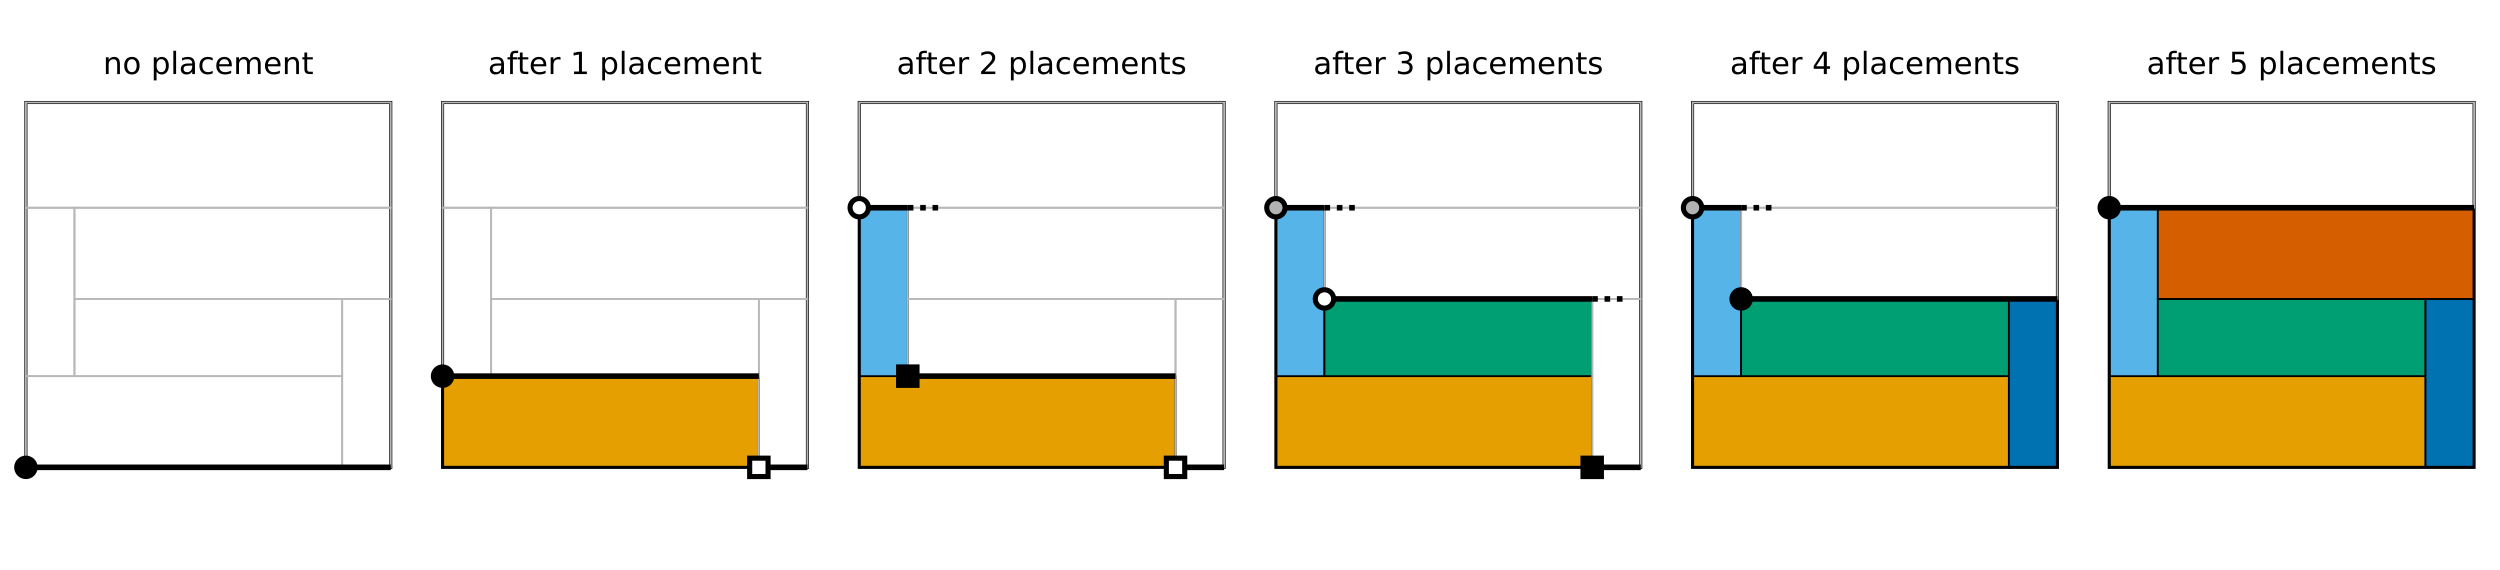
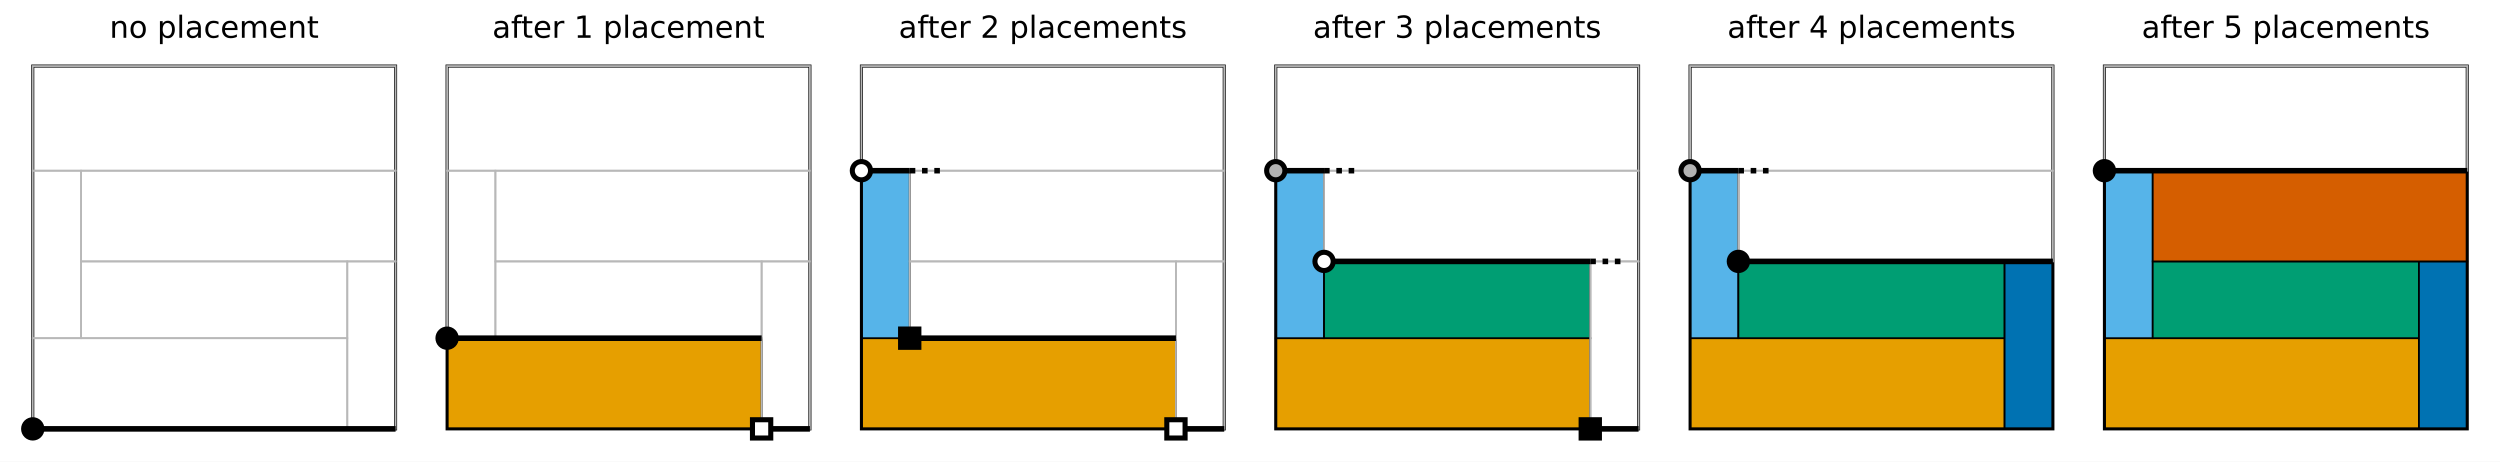
- <svg xmlns="http://www.w3.org/2000/svg" xmlns:xlink="http://www.w3.org/1999/xlink" width="489.6pt" height="111.6pt" viewBox="0 0 489.6 111.6" version="1.1">
+ <svg xmlns="http://www.w3.org/2000/svg" xmlns:xlink="http://www.w3.org/1999/xlink" width="492.36pt" height="90.919pt" viewBox="0 0 492.36 90.919" version="1.1">
  <defs>
    <style type="text/css">*{stroke-linejoin: round; stroke-linecap: butt}</style>
  </defs>
  <g id="figure_1">
    <g id="patch_1">
-       <path d="M 0 111.6  L 489.6 111.6  L 489.6 0  L 0 0  z " style="fill: #ffffff" />
+       <path d="M 0 90.919  L 492.36 90.919  L 492.36 0  L 0 0  z " style="fill: #ffffff" />
    </g>
    <g id="axes_1">
      <g id="patch_2">
-         <path d="M 5.073 91.527  L 76.527 91.527  L 76.527 20.073  L 5.073 20.073  L 5.073 91.527  z " clip-path="url(#p95a1ce82f6)" style="fill: none; stroke: #000000; stroke-width: 0.6; stroke-linejoin: miter" />
+         <path d="M 6.453 84.466  L 77.907 84.466  L 77.907 13.012  L 6.453 13.012  L 6.453 84.466  z " clip-path="url(#p94d19f0536)" style="fill: none; stroke: #000000; stroke-width: 0.6; stroke-linejoin: miter" />
      </g>
      <g id="patch_3">
-         <path d="M 5.073 91.527  L 67.015 91.527  L 67.015 73.664  L 5.073 73.664  L 5.073 91.527  z " clip-path="url(#p95a1ce82f6)" style="fill: none; stroke: #b8b8b8; stroke-width: 0.35; stroke-linejoin: miter" />
+         <path d="M 6.453 84.466  L 68.395 84.466  L 68.395 66.603  L 6.453 66.603  L 6.453 84.466  z " clip-path="url(#p94d19f0536)" style="fill: none; stroke: #b8b8b8; stroke-width: 0.35; stroke-linejoin: miter" />
      </g>
      <g id="patch_4">
-         <path d="M 5.073 73.664  L 14.585 73.664  L 14.585 40.68  L 5.073 40.68  L 5.073 73.664  z " clip-path="url(#p95a1ce82f6)" style="fill: none; stroke: #b8b8b8; stroke-width: 0.35; stroke-linejoin: miter" />
+         <path d="M 6.453 66.603  L 15.965 66.603  L 15.965 33.619  L 6.453 33.619  L 6.453 66.603  z " clip-path="url(#p94d19f0536)" style="fill: none; stroke: #b8b8b8; stroke-width: 0.35; stroke-linejoin: miter" />
      </g>
      <g id="patch_5">
-         <path d="M 14.585 73.664  L 67.015 73.664  L 67.015 58.543  L 14.585 58.543  L 14.585 73.664  z " clip-path="url(#p95a1ce82f6)" style="fill: none; stroke: #b8b8b8; stroke-width: 0.35; stroke-linejoin: miter" />
+         <path d="M 15.965 66.603  L 68.395 66.603  L 68.395 51.482  L 15.965 51.482  L 15.965 66.603  z " clip-path="url(#p94d19f0536)" style="fill: none; stroke: #b8b8b8; stroke-width: 0.35; stroke-linejoin: miter" />
      </g>
      <g id="patch_6">
-         <path d="M 67.015 91.527  L 76.527 91.527  L 76.527 58.543  L 67.015 58.543  L 67.015 91.527  z " clip-path="url(#p95a1ce82f6)" style="fill: none; stroke: #b8b8b8; stroke-width: 0.35; stroke-linejoin: miter" />
+         <path d="M 68.395 84.466  L 77.907 84.466  L 77.907 51.482  L 68.395 51.482  L 68.395 84.466  z " clip-path="url(#p94d19f0536)" style="fill: none; stroke: #b8b8b8; stroke-width: 0.35; stroke-linejoin: miter" />
      </g>
      <g id="patch_7">
-         <path d="M 14.585 58.543  L 76.527 58.543  L 76.527 40.68  L 14.585 40.68  L 14.585 58.543  z " clip-path="url(#p95a1ce82f6)" style="fill: none; stroke: #b8b8b8; stroke-width: 0.35; stroke-linejoin: miter" />
+         <path d="M 15.965 51.482  L 77.907 51.482  L 77.907 33.619  L 15.965 33.619  L 15.965 51.482  z " clip-path="url(#p94d19f0536)" style="fill: none; stroke: #b8b8b8; stroke-width: 0.35; stroke-linejoin: miter" />
      </g>
      <g id="patch_8">
-         <path d="M 5.073 40.68  L 76.527 40.68  L 76.527 20.073  L 5.073 20.073  L 5.073 40.68  z " clip-path="url(#p95a1ce82f6)" style="fill: none; stroke: #b8b8b8; stroke-width: 0.35; stroke-linejoin: miter" />
+         <path d="M 6.453 33.619  L 77.907 33.619  L 77.907 13.012  L 6.453 13.012  L 6.453 33.619  z " clip-path="url(#p94d19f0536)" style="fill: none; stroke: #b8b8b8; stroke-width: 0.35; stroke-linejoin: miter" />
      </g>
      <g id="text_1">
-         <g transform="translate(20.19234 14.5) scale(0.06 -0.06)">
+         <g transform="translate(21.57234 7.439063) scale(0.06 -0.06)">
          <defs>
            <path id="DejaVuSans-6e" d="M 3513 2113  L 3513 0  L 2938 0  L 2938 2094  Q 2938 2591 2744 2837  Q 2550 3084 2163 3084  Q 1697 3084 1428 2787  Q 1159 2491 1159 1978  L 1159 0  L 581 0  L 581 3500  L 1159 3500  L 1159 2956  Q 1366 3272 1645 3428  Q 1925 3584 2291 3584  Q 2894 3584 3203 3211  Q 3513 2838 3513 2113  z " transform="scale(0.015625)" />
            <path id="DejaVuSans-6f" d="M 1959 3097  Q 1497 3097 1228 2736  Q 959 2375 959 1747  Q 959 1119 1226 758  Q 1494 397 1959 397  Q 2419 397 2687 759  Q 2956 1122 2956 1747  Q 2956 2369 2687 2733  Q 2419 3097 1959 3097  z M 1959 3584  Q 2709 3584 3137 3096  Q 3566 2609 3566 1747  Q 3566 888 3137 398  Q 2709 -91 1959 -91  Q 1206 -91 779 398  Q 353 888 353 1747  Q 353 2609 779 3096  Q 1206 3584 1959 3584  z " transform="scale(0.015625)" />
            <path id="DejaVuSans-20" transform="scale(0.015625)" />
            <path id="DejaVuSans-70" d="M 1159 525  L 1159 -1331  L 581 -1331  L 581 3500  L 1159 3500  L 1159 2969  Q 1341 3281 1617 3432  Q 1894 3584 2278 3584  Q 2916 3584 3314 3078  Q 3713 2572 3713 1747  Q 3713 922 3314 415  Q 2916 -91 2278 -91  Q 1894 -91 1617 61  Q 1341 213 1159 525  z M 3116 1747  Q 3116 2381 2855 2742  Q 2594 3103 2138 3103  Q 1681 3103 1420 2742  Q 1159 2381 1159 1747  Q 1159 1113 1420 752  Q 1681 391 2138 391  Q 2594 391 2855 752  Q 3116 1113 3116 1747  z " transform="scale(0.015625)" />
            <path id="DejaVuSans-6c" d="M 603 4863  L 1178 4863  L 1178 0  L 603 0  L 603 4863  z " transform="scale(0.015625)" />
            <path id="DejaVuSans-61" d="M 2194 1759  Q 1497 1759 1228 1600  Q 959 1441 959 1056  Q 959 750 1161 570  Q 1363 391 1709 391  Q 2188 391 2477 730  Q 2766 1069 2766 1631  L 2766 1759  L 2194 1759  z M 3341 1997  L 3341 0  L 2766 0  L 2766 531  Q 2569 213 2275 61  Q 1981 -91 1556 -91  Q 1019 -91 701 211  Q 384 513 384 1019  Q 384 1609 779 1909  Q 1175 2209 1959 2209  L 2766 2209  L 2766 2266  Q 2766 2663 2505 2880  Q 2244 3097 1772 3097  Q 1472 3097 1187 3025  Q 903 2953 641 2809  L 641 3341  Q 956 3463 1253 3523  Q 1550 3584 1831 3584  Q 2591 3584 2966 3190  Q 3341 2797 3341 1997  z " transform="scale(0.015625)" />
            <path id="DejaVuSans-63" d="M 3122 3366  L 3122 2828  Q 2878 2963 2633 3030  Q 2388 3097 2138 3097  Q 1578 3097 1268 2742  Q 959 2388 959 1747  Q 959 1106 1268 751  Q 1578 397 2138 397  Q 2388 397 2633 464  Q 2878 531 3122 666  L 3122 134  Q 2881 22 2623 -34  Q 2366 -91 2075 -91  Q 1284 -91 818 406  Q 353 903 353 1747  Q 353 2603 823 3093  Q 1294 3584 2113 3584  Q 2378 3584 2631 3529  Q 2884 3475 3122 3366  z " transform="scale(0.015625)" />
            <path id="DejaVuSans-65" d="M 3597 1894  L 3597 1613  L 953 1613  Q 991 1019 1311 708  Q 1631 397 2203 397  Q 2534 397 2845 478  Q 3156 559 3463 722  L 3463 178  Q 3153 47 2828 -22  Q 2503 -91 2169 -91  Q 1331 -91 842 396  Q 353 884 353 1716  Q 353 2575 817 3079  Q 1281 3584 2069 3584  Q 2775 3584 3186 3129  Q 3597 2675 3597 1894  z M 3022 2063  Q 3016 2534 2758 2815  Q 2500 3097 2075 3097  Q 1594 3097 1305 2825  Q 1016 2553 972 2059  L 3022 2063  z " transform="scale(0.015625)" />
            <path id="DejaVuSans-6d" d="M 3328 2828  Q 3544 3216 3844 3400  Q 4144 3584 4550 3584  Q 5097 3584 5394 3201  Q 5691 2819 5691 2113  L 5691 0  L 5113 0  L 5113 2094  Q 5113 2597 4934 2840  Q 4756 3084 4391 3084  Q 3944 3084 3684 2787  Q 3425 2491 3425 1978  L 3425 0  L 2847 0  L 2847 2094  Q 2847 2600 2669 2842  Q 2491 3084 2119 3084  Q 1678 3084 1418 2786  Q 1159 2488 1159 1978  L 1159 0  L 581 0  L 581 3500  L 1159 3500  L 1159 2956  Q 1356 3278 1631 3431  Q 1906 3584 2284 3584  Q 2666 3584 2933 3390  Q 3200 3197 3328 2828  z " transform="scale(0.015625)" />
            <path id="DejaVuSans-74" d="M 1172 4494  L 1172 3500  L 2356 3500  L 2356 3053  L 1172 3053  L 1172 1153  Q 1172 725 1289 603  Q 1406 481 1766 481  L 2356 481  L 2356 0  L 1766 0  Q 1100 0 847 248  Q 594 497 594 1153  L 594 3053  L 172 3053  L 172 3500  L 594 3500  L 594 4494  L 1172 4494  z " transform="scale(0.015625)" />
          </defs>
          <use xlink:href="#DejaVuSans-6e" />
          <use xlink:href="#DejaVuSans-6f" transform="translate(63.37891 0)" />
          <use xlink:href="#DejaVuSans-20" transform="translate(124.5605 0)" />
          <use xlink:href="#DejaVuSans-70" transform="translate(156.3477 0)" />
          <use xlink:href="#DejaVuSans-6c" transform="translate(219.8242 0)" />
          <use xlink:href="#DejaVuSans-61" transform="translate(247.6074 0)" />
          <use xlink:href="#DejaVuSans-63" transform="translate(308.8867 0)" />
          <use xlink:href="#DejaVuSans-65" transform="translate(363.8672 0)" />
          <use xlink:href="#DejaVuSans-6d" transform="translate(425.3906 0)" />
          <use xlink:href="#DejaVuSans-65" transform="translate(522.8027 0)" />
          <use xlink:href="#DejaVuSans-6e" transform="translate(584.3262 0)" />
          <use xlink:href="#DejaVuSans-74" transform="translate(647.7051 0)" />
        </g>
      </g>
      <g id="line2d_1">
-         <path d="M 5.073 91.527  L 76.527 91.527  " clip-path="url(#p95a1ce82f6)" style="fill: none; stroke: #000000; stroke-width: 1.1" />
+         <path d="M 6.453 84.466  L 77.907 84.466  " clip-path="url(#p94d19f0536)" style="fill: none; stroke: #000000; stroke-width: 1.1" />
      </g>
      <g id="line2d_2">
-         <path d="M 5.073 91.527  " clip-path="url(#p95a1ce82f6)" style="fill: none; stroke: #1f77b4; stroke-width: 1.5; stroke-linecap: square" />
+         <path d="M 6.453 84.466  " clip-path="url(#p94d19f0536)" style="fill: none; stroke: #1f77b4; stroke-width: 1.5; stroke-linecap: square" />
        <defs>
-           <path id="ma59d8d4b45" d="M 0 1.8  C 0.477 1.8 0.935 1.61 1.273 1.273  C 1.61 0.935 1.8 0.477 1.8 0  C 1.8 -0.477 1.61 -0.935 1.273 -1.273  C 0.935 -1.61 0.477 -1.8 0 -1.8  C -0.477 -1.8 -0.935 -1.61 -1.273 -1.273  C -1.61 -0.935 -1.8 -0.477 -1.8 0  C -1.8 0.477 -1.61 0.935 -1.273 1.273  C -0.935 1.61 -0.477 1.8 0 1.8  z " style="stroke: #000000" />
+           <path id="m371578df57" d="M 0 1.8  C 0.477 1.8 0.935 1.61 1.273 1.273  C 1.61 0.935 1.8 0.477 1.8 0  C 1.8 -0.477 1.61 -0.935 1.273 -1.273  C 0.935 -1.61 0.477 -1.8 0 -1.8  C -0.477 -1.8 -0.935 -1.61 -1.273 -1.273  C -1.61 -0.935 -1.8 -0.477 -1.8 0  C -1.8 0.477 -1.61 0.935 -1.273 1.273  C -0.935 1.61 -0.477 1.8 0 1.8  z " style="stroke: #000000" />
        </defs>
-         <g clip-path="url(#p95a1ce82f6)">
-           <use xlink:href="#ma59d8d4b45" x="5.073" y="91.527" style="stroke: #000000" />
+         <g clip-path="url(#p94d19f0536)">
+           <use xlink:href="#m371578df57" x="6.453" y="84.466" style="stroke: #000000" />
        </g>
      </g>
    </g>
    <g id="axes_2">
      <g id="patch_9">
-         <path d="M 86.673 91.527  L 148.615 91.527  L 148.615 73.664  L 86.673 73.664  z " clip-path="url(#p736be56944)" style="fill: #e69f00; stroke: #000000; stroke-width: 0.35; stroke-linejoin: miter" />
+         <path d="M 88.053 84.466  L 149.995 84.466  L 149.995 66.603  L 88.053 66.603  z " clip-path="url(#pd12618dabe)" style="fill: #e69f00; stroke: #000000; stroke-width: 0.35; stroke-linejoin: miter" />
      </g>
      <g id="patch_10">
-         <path d="M 86.673 91.527  L 158.127 91.527  L 158.127 20.073  L 86.673 20.073  L 86.673 91.527  z " clip-path="url(#p736be56944)" style="fill: none; stroke: #000000; stroke-width: 0.6; stroke-linejoin: miter" />
+         <path d="M 88.053 84.466  L 159.507 84.466  L 159.507 13.012  L 88.053 13.012  L 88.053 84.466  z " clip-path="url(#pd12618dabe)" style="fill: none; stroke: #000000; stroke-width: 0.6; stroke-linejoin: miter" />
      </g>
      <g id="patch_11">
-         <path d="M 86.673 73.664  L 96.185 73.664  L 96.185 40.68  L 86.673 40.68  L 86.673 73.664  z " clip-path="url(#p736be56944)" style="fill: none; stroke: #b8b8b8; stroke-width: 0.35; stroke-linejoin: miter" />
+         <path d="M 88.053 66.603  L 97.565 66.603  L 97.565 33.619  L 88.053 33.619  L 88.053 66.603  z " clip-path="url(#pd12618dabe)" style="fill: none; stroke: #b8b8b8; stroke-width: 0.35; stroke-linejoin: miter" />
      </g>
      <g id="patch_12">
-         <path d="M 96.185 73.664  L 148.615 73.664  L 148.615 58.543  L 96.185 58.543  L 96.185 73.664  z " clip-path="url(#p736be56944)" style="fill: none; stroke: #b8b8b8; stroke-width: 0.35; stroke-linejoin: miter" />
+         <path d="M 97.565 66.603  L 149.995 66.603  L 149.995 51.482  L 97.565 51.482  L 97.565 66.603  z " clip-path="url(#pd12618dabe)" style="fill: none; stroke: #b8b8b8; stroke-width: 0.35; stroke-linejoin: miter" />
      </g>
      <g id="patch_13">
-         <path d="M 148.615 91.527  L 158.127 91.527  L 158.127 58.543  L 148.615 58.543  L 148.615 91.527  z " clip-path="url(#p736be56944)" style="fill: none; stroke: #b8b8b8; stroke-width: 0.35; stroke-linejoin: miter" />
+         <path d="M 149.995 84.466  L 159.507 84.466  L 159.507 51.482  L 149.995 51.482  L 149.995 84.466  z " clip-path="url(#pd12618dabe)" style="fill: none; stroke: #b8b8b8; stroke-width: 0.35; stroke-linejoin: miter" />
      </g>
      <g id="patch_14">
-         <path d="M 96.185 58.543  L 158.127 58.543  L 158.127 40.68  L 96.185 40.68  L 96.185 58.543  z " clip-path="url(#p736be56944)" style="fill: none; stroke: #b8b8b8; stroke-width: 0.35; stroke-linejoin: miter" />
+         <path d="M 97.565 51.482  L 159.507 51.482  L 159.507 33.619  L 97.565 33.619  L 97.565 51.482  z " clip-path="url(#pd12618dabe)" style="fill: none; stroke: #b8b8b8; stroke-width: 0.35; stroke-linejoin: miter" />
      </g>
      <g id="patch_15">
-         <path d="M 86.673 40.68  L 158.127 40.68  L 158.127 20.073  L 86.673 20.073  L 86.673 40.68  z " clip-path="url(#p736be56944)" style="fill: none; stroke: #b8b8b8; stroke-width: 0.35; stroke-linejoin: miter" />
+         <path d="M 88.053 33.619  L 159.507 33.619  L 159.507 13.012  L 88.053 13.012  L 88.053 33.619  z " clip-path="url(#pd12618dabe)" style="fill: none; stroke: #b8b8b8; stroke-width: 0.35; stroke-linejoin: miter" />
      </g>
      <g id="text_2">
-         <g transform="translate(95.56969 14.5) scale(0.06 -0.06)">
+         <g transform="translate(96.94969 7.439063) scale(0.06 -0.06)">
          <defs>
            <path id="DejaVuSans-66" d="M 2375 4863  L 2375 4384  L 1825 4384  Q 1516 4384 1395 4259  Q 1275 4134 1275 3809  L 1275 3500  L 2222 3500  L 2222 3053  L 1275 3053  L 1275 0  L 697 0  L 697 3053  L 147 3053  L 147 3500  L 697 3500  L 697 3744  Q 697 4328 969 4595  Q 1241 4863 1831 4863  L 2375 4863  z " transform="scale(0.015625)" />
            <path id="DejaVuSans-72" d="M 2631 2963  Q 2534 3019 2420 3045  Q 2306 3072 2169 3072  Q 1681 3072 1420 2755  Q 1159 2438 1159 1844  L 1159 0  L 581 0  L 581 3500  L 1159 3500  L 1159 2956  Q 1341 3275 1631 3429  Q 1922 3584 2338 3584  Q 2397 3584 2469 3576  Q 2541 3569 2628 3553  L 2631 2963  z " transform="scale(0.015625)" />
            <path id="DejaVuSans-31" d="M 794 531  L 1825 531  L 1825 4091  L 703 3866  L 703 4441  L 1819 4666  L 2450 4666  L 2450 531  L 3481 531  L 3481 0  L 794 0  L 794 531  z " transform="scale(0.015625)" />
          </defs>
          <use xlink:href="#DejaVuSans-61" />
          <use xlink:href="#DejaVuSans-66" transform="translate(61.2793 0)" />
          <use xlink:href="#DejaVuSans-74" transform="translate(94.73438 0)" />
          <use xlink:href="#DejaVuSans-65" transform="translate(133.9434 0)" />
          <use xlink:href="#DejaVuSans-72" transform="translate(195.4668 0)" />
          <use xlink:href="#DejaVuSans-20" transform="translate(236.5801 0)" />
          <use xlink:href="#DejaVuSans-31" transform="translate(268.3672 0)" />
          <use xlink:href="#DejaVuSans-20" transform="translate(331.9902 0)" />
          <use xlink:href="#DejaVuSans-70" transform="translate(363.7773 0)" />
          <use xlink:href="#DejaVuSans-6c" transform="translate(427.2539 0)" />
          <use xlink:href="#DejaVuSans-61" transform="translate(455.0371 0)" />
          <use xlink:href="#DejaVuSans-63" transform="translate(516.3164 0)" />
          <use xlink:href="#DejaVuSans-65" transform="translate(571.2969 0)" />
          <use xlink:href="#DejaVuSans-6d" transform="translate(632.8203 0)" />
          <use xlink:href="#DejaVuSans-65" transform="translate(730.2324 0)" />
          <use xlink:href="#DejaVuSans-6e" transform="translate(791.7559 0)" />
          <use xlink:href="#DejaVuSans-74" transform="translate(855.1348 0)" />
        </g>
      </g>
      <g id="line2d_3">
-         <path d="M 86.673 73.664  L 148.615 73.664  " clip-path="url(#p736be56944)" style="fill: none; stroke: #000000; stroke-width: 1.1" />
+         <path d="M 88.053 66.603  L 149.995 66.603  " clip-path="url(#pd12618dabe)" style="fill: none; stroke: #000000; stroke-width: 1.1" />
      </g>
      <g id="line2d_4">
-         <path d="M 148.615 91.527  L 158.127 91.527  " clip-path="url(#p736be56944)" style="fill: none; stroke: #000000; stroke-width: 1.1" />
+         <path d="M 149.995 84.466  L 159.507 84.466  " clip-path="url(#pd12618dabe)" style="fill: none; stroke: #000000; stroke-width: 1.1" />
      </g>
      <g id="line2d_5">
-         <path d="M 86.673 73.664  " clip-path="url(#p736be56944)" style="fill: none; stroke: #1f77b4; stroke-width: 1.5; stroke-linecap: square" />
-         <g clip-path="url(#p736be56944)">
-           <use xlink:href="#ma59d8d4b45" x="86.673" y="73.664" style="stroke: #000000" />
+         <path d="M 88.053 66.603  " clip-path="url(#pd12618dabe)" style="fill: none; stroke: #1f77b4; stroke-width: 1.5; stroke-linecap: square" />
+         <g clip-path="url(#pd12618dabe)">
+           <use xlink:href="#m371578df57" x="88.053" y="66.603" style="stroke: #000000" />
        </g>
      </g>
      <g id="line2d_6">
-         <path d="M 148.615 91.527  " clip-path="url(#p736be56944)" style="fill: none; stroke: #ff7f0e; stroke-width: 1.5; stroke-linecap: square" />
+         <path d="M 149.995 84.466  " clip-path="url(#pd12618dabe)" style="fill: none; stroke: #ff7f0e; stroke-width: 1.5; stroke-linecap: square" />
        <defs>
-           <path id="m73f2fb57d9" d="M -1.8 1.8  L 1.8 1.8  L 1.8 -1.8  L -1.8 -1.8  z " style="stroke: #000000; stroke-linejoin: miter" />
+           <path id="m327a4cf277" d="M -1.8 1.8  L 1.8 1.8  L 1.8 -1.8  L -1.8 -1.8  z " style="stroke: #000000; stroke-linejoin: miter" />
        </defs>
-         <g clip-path="url(#p736be56944)">
-           <use xlink:href="#m73f2fb57d9" x="148.615" y="91.527" style="fill: #ffffff; stroke: #000000; stroke-linejoin: miter" />
+         <g clip-path="url(#pd12618dabe)">
+           <use xlink:href="#m327a4cf277" x="149.995" y="84.466" style="fill: #ffffff; stroke: #000000; stroke-linejoin: miter" />
        </g>
      </g>
    </g>
    <g id="axes_3">
      <g id="patch_16">
-         <path d="M 168.273 91.527  L 230.215 91.527  L 230.215 73.664  L 168.273 73.664  z " clip-path="url(#p2ec614c1d5)" style="fill: #e69f00; stroke: #000000; stroke-width: 0.35; stroke-linejoin: miter" />
+         <path d="M 169.653 84.466  L 231.595 84.466  L 231.595 66.603  L 169.653 66.603  z " clip-path="url(#paa8e748aee)" style="fill: #e69f00; stroke: #000000; stroke-width: 0.35; stroke-linejoin: miter" />
      </g>
      <g id="patch_17">
-         <path d="M 168.273 73.664  L 177.785 73.664  L 177.785 40.68  L 168.273 40.68  z " clip-path="url(#p2ec614c1d5)" style="fill: #56b4e9; stroke: #000000; stroke-width: 0.35; stroke-linejoin: miter" />
+         <path d="M 169.653 66.603  L 179.165 66.603  L 179.165 33.619  L 169.653 33.619  z " clip-path="url(#paa8e748aee)" style="fill: #56b4e9; stroke: #000000; stroke-width: 0.35; stroke-linejoin: miter" />
      </g>
      <g id="patch_18">
-         <path d="M 168.273 91.527  L 239.727 91.527  L 239.727 20.073  L 168.273 20.073  L 168.273 91.527  z " clip-path="url(#p2ec614c1d5)" style="fill: none; stroke: #000000; stroke-width: 0.6; stroke-linejoin: miter" />
+         <path d="M 169.653 84.466  L 241.107 84.466  L 241.107 13.012  L 169.653 13.012  L 169.653 84.466  z " clip-path="url(#paa8e748aee)" style="fill: none; stroke: #000000; stroke-width: 0.6; stroke-linejoin: miter" />
      </g>
      <g id="patch_19">
-         <path d="M 177.785 73.664  L 230.215 73.664  L 230.215 58.543  L 177.785 58.543  L 177.785 73.664  z " clip-path="url(#p2ec614c1d5)" style="fill: none; stroke: #b8b8b8; stroke-width: 0.35; stroke-linejoin: miter" />
+         <path d="M 179.165 66.603  L 231.595 66.603  L 231.595 51.482  L 179.165 51.482  L 179.165 66.603  z " clip-path="url(#paa8e748aee)" style="fill: none; stroke: #b8b8b8; stroke-width: 0.35; stroke-linejoin: miter" />
      </g>
      <g id="patch_20">
-         <path d="M 230.215 91.527  L 239.727 91.527  L 239.727 58.543  L 230.215 58.543  L 230.215 91.527  z " clip-path="url(#p2ec614c1d5)" style="fill: none; stroke: #b8b8b8; stroke-width: 0.35; stroke-linejoin: miter" />
+         <path d="M 231.595 84.466  L 241.107 84.466  L 241.107 51.482  L 231.595 51.482  L 231.595 84.466  z " clip-path="url(#paa8e748aee)" style="fill: none; stroke: #b8b8b8; stroke-width: 0.35; stroke-linejoin: miter" />
      </g>
      <g id="patch_21">
-         <path d="M 177.785 58.543  L 239.727 58.543  L 239.727 40.68  L 177.785 40.68  L 177.785 58.543  z " clip-path="url(#p2ec614c1d5)" style="fill: none; stroke: #b8b8b8; stroke-width: 0.35; stroke-linejoin: miter" />
+         <path d="M 179.165 51.482  L 241.107 51.482  L 241.107 33.619  L 179.165 33.619  L 179.165 51.482  z " clip-path="url(#paa8e748aee)" style="fill: none; stroke: #b8b8b8; stroke-width: 0.35; stroke-linejoin: miter" />
      </g>
      <g id="patch_22">
-         <path d="M 168.273 40.68  L 239.727 40.68  L 239.727 20.073  L 168.273 20.073  L 168.273 40.68  z " clip-path="url(#p2ec614c1d5)" style="fill: none; stroke: #b8b8b8; stroke-width: 0.35; stroke-linejoin: miter" />
+         <path d="M 169.653 33.619  L 241.107 33.619  L 241.107 13.012  L 169.653 13.012  L 169.653 33.619  z " clip-path="url(#paa8e748aee)" style="fill: none; stroke: #b8b8b8; stroke-width: 0.35; stroke-linejoin: miter" />
      </g>
      <g id="text_3">
-         <g transform="translate(175.6069 14.5) scale(0.06 -0.06)">
+         <g transform="translate(176.9869 7.439063) scale(0.06 -0.06)">
          <defs>
            <path id="DejaVuSans-32" d="M 1228 531  L 3431 531  L 3431 0  L 469 0  L 469 531  Q 828 903 1448 1529  Q 2069 2156 2228 2338  Q 2531 2678 2651 2914  Q 2772 3150 2772 3378  Q 2772 3750 2511 3984  Q 2250 4219 1831 4219  Q 1534 4219 1204 4116  Q 875 4013 500 3803  L 500 4441  Q 881 4594 1212 4672  Q 1544 4750 1819 4750  Q 2544 4750 2975 4387  Q 3406 4025 3406 3419  Q 3406 3131 3298 2873  Q 3191 2616 2906 2266  Q 2828 2175 2409 1742  Q 1991 1309 1228 531  z " transform="scale(0.015625)" />
            <path id="DejaVuSans-73" d="M 2834 3397  L 2834 2853  Q 2591 2978 2328 3040  Q 2066 3103 1784 3103  Q 1356 3103 1142 2972  Q 928 2841 928 2578  Q 928 2378 1081 2264  Q 1234 2150 1697 2047  L 1894 2003  Q 2506 1872 2764 1633  Q 3022 1394 3022 966  Q 3022 478 2636 193  Q 2250 -91 1575 -91  Q 1294 -91 989 -36  Q 684 19 347 128  L 347 722  Q 666 556 975 473  Q 1284 391 1588 391  Q 1994 391 2212 530  Q 2431 669 2431 922  Q 2431 1156 2273 1281  Q 2116 1406 1581 1522  L 1381 1569  Q 847 1681 609 1914  Q 372 2147 372 2553  Q 372 3047 722 3315  Q 1072 3584 1716 3584  Q 2034 3584 2315 3537  Q 2597 3491 2834 3397  z " transform="scale(0.015625)" />
          </defs>
          <use xlink:href="#DejaVuSans-61" />
          <use xlink:href="#DejaVuSans-66" transform="translate(61.2793 0)" />
          <use xlink:href="#DejaVuSans-74" transform="translate(94.73438 0)" />
          <use xlink:href="#DejaVuSans-65" transform="translate(133.9434 0)" />
          <use xlink:href="#DejaVuSans-72" transform="translate(195.4668 0)" />
          <use xlink:href="#DejaVuSans-20" transform="translate(236.5801 0)" />
          <use xlink:href="#DejaVuSans-32" transform="translate(268.3672 0)" />
          <use xlink:href="#DejaVuSans-20" transform="translate(331.9902 0)" />
          <use xlink:href="#DejaVuSans-70" transform="translate(363.7773 0)" />
          <use xlink:href="#DejaVuSans-6c" transform="translate(427.2539 0)" />
          <use xlink:href="#DejaVuSans-61" transform="translate(455.0371 0)" />
          <use xlink:href="#DejaVuSans-63" transform="translate(516.3164 0)" />
          <use xlink:href="#DejaVuSans-65" transform="translate(571.2969 0)" />
          <use xlink:href="#DejaVuSans-6d" transform="translate(632.8203 0)" />
          <use xlink:href="#DejaVuSans-65" transform="translate(730.2324 0)" />
          <use xlink:href="#DejaVuSans-6e" transform="translate(791.7559 0)" />
          <use xlink:href="#DejaVuSans-74" transform="translate(855.1348 0)" />
          <use xlink:href="#DejaVuSans-73" transform="translate(894.3438 0)" />
        </g>
      </g>
      <g id="line2d_7">
-         <path d="M 168.273 40.68  L 177.785 40.68  " clip-path="url(#p2ec614c1d5)" style="fill: none; stroke: #000000; stroke-width: 1.1" />
+         <path d="M 169.653 33.619  L 179.165 33.619  " clip-path="url(#paa8e748aee)" style="fill: none; stroke: #000000; stroke-width: 1.1" />
      </g>
      <g id="line2d_8">
-         <path d="M 177.785 40.68  L 184.216 40.68  " clip-path="url(#p2ec614c1d5)" style="fill: none; stroke-dasharray: 1.1,1.32; stroke-dashoffset: 0; stroke: #000000; stroke-width: 1.1" />
+         <path d="M 179.165 33.619  L 185.596 33.619  " clip-path="url(#paa8e748aee)" style="fill: none; stroke-dasharray: 1.1,1.32; stroke-dashoffset: 0; stroke: #000000; stroke-width: 1.1" />
      </g>
      <g id="line2d_9">
-         <path d="M 177.785 73.664  L 230.215 73.664  " clip-path="url(#p2ec614c1d5)" style="fill: none; stroke: #000000; stroke-width: 1.1" />
+         <path d="M 179.165 66.603  L 231.595 66.603  " clip-path="url(#paa8e748aee)" style="fill: none; stroke: #000000; stroke-width: 1.1" />
      </g>
      <g id="line2d_10">
-         <path d="M 230.215 91.527  L 239.727 91.527  " clip-path="url(#p2ec614c1d5)" style="fill: none; stroke: #000000; stroke-width: 1.1" />
+         <path d="M 231.595 84.466  L 241.107 84.466  " clip-path="url(#paa8e748aee)" style="fill: none; stroke: #000000; stroke-width: 1.1" />
      </g>
      <g id="line2d_11">
-         <path d="M 168.273 40.68  " clip-path="url(#p2ec614c1d5)" style="fill: none; stroke: #1f77b4; stroke-width: 1.5; stroke-linecap: square" />
+         <path d="M 169.653 33.619  " clip-path="url(#paa8e748aee)" style="fill: none; stroke: #1f77b4; stroke-width: 1.5; stroke-linecap: square" />
        <defs>
-           <path id="m0dac4424b1" d="M 0 1.8  C 0.477 1.8 0.935 1.61 1.273 1.273  C 1.61 0.935 1.8 0.477 1.8 0  C 1.8 -0.477 1.61 -0.935 1.273 -1.273  C 0.935 -1.61 0.477 -1.8 0 -1.8  C -0.477 -1.8 -0.935 -1.61 -1.273 -1.273  C -1.61 -0.935 -1.8 -0.477 -1.8 0  C -1.8 0.477 -1.61 0.935 -1.273 1.273  C -0.935 1.61 -0.477 1.8 0 1.8  z " style="stroke: #000000" />
+           <path id="m3b5d5d9cb9" d="M 0 1.8  C 0.477 1.8 0.935 1.61 1.273 1.273  C 1.61 0.935 1.8 0.477 1.8 0  C 1.8 -0.477 1.61 -0.935 1.273 -1.273  C 0.935 -1.61 0.477 -1.8 0 -1.8  C -0.477 -1.8 -0.935 -1.61 -1.273 -1.273  C -1.61 -0.935 -1.8 -0.477 -1.8 0  C -1.8 0.477 -1.61 0.935 -1.273 1.273  C -0.935 1.61 -0.477 1.8 0 1.8  z " style="stroke: #000000" />
        </defs>
-         <g clip-path="url(#p2ec614c1d5)">
-           <use xlink:href="#m0dac4424b1" x="168.273" y="40.68" style="fill: #ffffff; stroke: #000000" />
+         <g clip-path="url(#paa8e748aee)">
+           <use xlink:href="#m3b5d5d9cb9" x="169.653" y="33.619" style="fill: #ffffff; stroke: #000000" />
        </g>
      </g>
      <g id="line2d_12">
-         <path d="M 177.785 73.664  " clip-path="url(#p2ec614c1d5)" style="fill: none; stroke: #ff7f0e; stroke-width: 1.5; stroke-linecap: square" />
+         <path d="M 179.165 66.603  " clip-path="url(#paa8e748aee)" style="fill: none; stroke: #ff7f0e; stroke-width: 1.5; stroke-linecap: square" />
        <defs>
-           <path id="m544106ec00" d="M -1.8 1.8  L 1.8 1.8  L 1.8 -1.8  L -1.8 -1.8  z " style="stroke: #000000; stroke-linejoin: miter" />
+           <path id="m27c0f4e050" d="M -1.8 1.8  L 1.8 1.8  L 1.8 -1.8  L -1.8 -1.8  z " style="stroke: #000000; stroke-linejoin: miter" />
        </defs>
-         <g clip-path="url(#p2ec614c1d5)">
-           <use xlink:href="#m544106ec00" x="177.785" y="73.664" style="stroke: #000000; stroke-linejoin: miter" />
+         <g clip-path="url(#paa8e748aee)">
+           <use xlink:href="#m27c0f4e050" x="179.165" y="66.603" style="stroke: #000000; stroke-linejoin: miter" />
        </g>
      </g>
      <g id="line2d_13">
-         <path d="M 230.215 91.527  " clip-path="url(#p2ec614c1d5)" style="fill: none; stroke: #2ca02c; stroke-width: 1.5; stroke-linecap: square" />
-         <g clip-path="url(#p2ec614c1d5)">
-           <use xlink:href="#m73f2fb57d9" x="230.215" y="91.527" style="fill: #ffffff; stroke: #000000; stroke-linejoin: miter" />
+         <path d="M 231.595 84.466  " clip-path="url(#paa8e748aee)" style="fill: none; stroke: #2ca02c; stroke-width: 1.5; stroke-linecap: square" />
+         <g clip-path="url(#paa8e748aee)">
+           <use xlink:href="#m327a4cf277" x="231.595" y="84.466" style="fill: #ffffff; stroke: #000000; stroke-linejoin: miter" />
        </g>
      </g>
    </g>
    <g id="axes_4">
      <g id="patch_23">
-         <path d="M 249.873 91.527  L 311.815 91.527  L 311.815 73.664  L 249.873 73.664  z " clip-path="url(#pc8ffff679c)" style="fill: #e69f00; stroke: #000000; stroke-width: 0.35; stroke-linejoin: miter" />
+         <path d="M 251.253 84.466  L 313.195 84.466  L 313.195 66.603  L 251.253 66.603  z " clip-path="url(#pfea9306939)" style="fill: #e69f00; stroke: #000000; stroke-width: 0.35; stroke-linejoin: miter" />
      </g>
      <g id="patch_24">
-         <path d="M 249.873 73.664  L 259.385 73.664  L 259.385 40.68  L 249.873 40.68  z " clip-path="url(#pc8ffff679c)" style="fill: #56b4e9; stroke: #000000; stroke-width: 0.35; stroke-linejoin: miter" />
+         <path d="M 251.253 66.603  L 260.765 66.603  L 260.765 33.619  L 251.253 33.619  z " clip-path="url(#pfea9306939)" style="fill: #56b4e9; stroke: #000000; stroke-width: 0.35; stroke-linejoin: miter" />
      </g>
      <g id="patch_25">
-         <path d="M 259.385 73.664  L 311.815 73.664  L 311.815 58.543  L 259.385 58.543  z " clip-path="url(#pc8ffff679c)" style="fill: #009e73; stroke: #000000; stroke-width: 0.35; stroke-linejoin: miter" />
+         <path d="M 260.765 66.603  L 313.195 66.603  L 313.195 51.482  L 260.765 51.482  z " clip-path="url(#pfea9306939)" style="fill: #009e73; stroke: #000000; stroke-width: 0.35; stroke-linejoin: miter" />
      </g>
      <g id="patch_26">
-         <path d="M 249.873 91.527  L 321.327 91.527  L 321.327 20.073  L 249.873 20.073  L 249.873 91.527  z " clip-path="url(#pc8ffff679c)" style="fill: none; stroke: #000000; stroke-width: 0.6; stroke-linejoin: miter" />
+         <path d="M 251.253 84.466  L 322.707 84.466  L 322.707 13.012  L 251.253 13.012  L 251.253 84.466  z " clip-path="url(#pfea9306939)" style="fill: none; stroke: #000000; stroke-width: 0.6; stroke-linejoin: miter" />
      </g>
      <g id="patch_27">
-         <path d="M 311.815 91.527  L 321.327 91.527  L 321.327 58.543  L 311.815 58.543  L 311.815 91.527  z " clip-path="url(#pc8ffff679c)" style="fill: none; stroke: #b8b8b8; stroke-width: 0.35; stroke-linejoin: miter" />
+         <path d="M 313.195 84.466  L 322.707 84.466  L 322.707 51.482  L 313.195 51.482  L 313.195 84.466  z " clip-path="url(#pfea9306939)" style="fill: none; stroke: #b8b8b8; stroke-width: 0.35; stroke-linejoin: miter" />
      </g>
      <g id="patch_28">
-         <path d="M 259.385 58.543  L 321.327 58.543  L 321.327 40.68  L 259.385 40.68  L 259.385 58.543  z " clip-path="url(#pc8ffff679c)" style="fill: none; stroke: #b8b8b8; stroke-width: 0.35; stroke-linejoin: miter" />
+         <path d="M 260.765 51.482  L 322.707 51.482  L 322.707 33.619  L 260.765 33.619  L 260.765 51.482  z " clip-path="url(#pfea9306939)" style="fill: none; stroke: #b8b8b8; stroke-width: 0.35; stroke-linejoin: miter" />
      </g>
      <g id="patch_29">
-         <path d="M 249.873 40.68  L 321.327 40.68  L 321.327 20.073  L 249.873 20.073  L 249.873 40.68  z " clip-path="url(#pc8ffff679c)" style="fill: none; stroke: #b8b8b8; stroke-width: 0.35; stroke-linejoin: miter" />
+         <path d="M 251.253 33.619  L 322.707 33.619  L 322.707 13.012  L 251.253 13.012  L 251.253 33.619  z " clip-path="url(#pfea9306939)" style="fill: none; stroke: #b8b8b8; stroke-width: 0.35; stroke-linejoin: miter" />
      </g>
      <g id="text_4">
-         <g transform="translate(257.2069 14.5) scale(0.06 -0.06)">
+         <g transform="translate(258.5869 7.439063) scale(0.06 -0.06)">
          <defs>
            <path id="DejaVuSans-33" d="M 2597 2516  Q 3050 2419 3304 2112  Q 3559 1806 3559 1356  Q 3559 666 3084 287  Q 2609 -91 1734 -91  Q 1441 -91 1130 -33  Q 819 25 488 141  L 488 750  Q 750 597 1062 519  Q 1375 441 1716 441  Q 2309 441 2620 675  Q 2931 909 2931 1356  Q 2931 1769 2642 2001  Q 2353 2234 1838 2234  L 1294 2234  L 1294 2753  L 1863 2753  Q 2328 2753 2575 2939  Q 2822 3125 2822 3475  Q 2822 3834 2567 4026  Q 2313 4219 1838 4219  Q 1578 4219 1281 4162  Q 984 4106 628 3988  L 628 4550  Q 988 4650 1302 4700  Q 1616 4750 1894 4750  Q 2613 4750 3031 4423  Q 3450 4097 3450 3541  Q 3450 3153 3228 2886  Q 3006 2619 2597 2516  z " transform="scale(0.015625)" />
          </defs>
          <use xlink:href="#DejaVuSans-61" />
          <use xlink:href="#DejaVuSans-66" transform="translate(61.2793 0)" />
          <use xlink:href="#DejaVuSans-74" transform="translate(94.73438 0)" />
          <use xlink:href="#DejaVuSans-65" transform="translate(133.9434 0)" />
          <use xlink:href="#DejaVuSans-72" transform="translate(195.4668 0)" />
          <use xlink:href="#DejaVuSans-20" transform="translate(236.5801 0)" />
          <use xlink:href="#DejaVuSans-33" transform="translate(268.3672 0)" />
          <use xlink:href="#DejaVuSans-20" transform="translate(331.9902 0)" />
          <use xlink:href="#DejaVuSans-70" transform="translate(363.7773 0)" />
          <use xlink:href="#DejaVuSans-6c" transform="translate(427.2539 0)" />
          <use xlink:href="#DejaVuSans-61" transform="translate(455.0371 0)" />
          <use xlink:href="#DejaVuSans-63" transform="translate(516.3164 0)" />
          <use xlink:href="#DejaVuSans-65" transform="translate(571.2969 0)" />
          <use xlink:href="#DejaVuSans-6d" transform="translate(632.8203 0)" />
          <use xlink:href="#DejaVuSans-65" transform="translate(730.2324 0)" />
          <use xlink:href="#DejaVuSans-6e" transform="translate(791.7559 0)" />
          <use xlink:href="#DejaVuSans-74" transform="translate(855.1348 0)" />
          <use xlink:href="#DejaVuSans-73" transform="translate(894.3438 0)" />
        </g>
      </g>
      <g id="line2d_14">
-         <path d="M 249.873 40.68  L 259.385 40.68  " clip-path="url(#pc8ffff679c)" style="fill: none; stroke: #000000; stroke-width: 1.1" />
+         <path d="M 251.253 33.619  L 260.765 33.619  " clip-path="url(#pfea9306939)" style="fill: none; stroke: #000000; stroke-width: 1.1" />
      </g>
      <g id="line2d_15">
-         <path d="M 259.385 40.68  L 265.816 40.68  " clip-path="url(#pc8ffff679c)" style="fill: none; stroke-dasharray: 1.1,1.32; stroke-dashoffset: 0; stroke: #000000; stroke-width: 1.1" />
+         <path d="M 260.765 33.619  L 267.196 33.619  " clip-path="url(#pfea9306939)" style="fill: none; stroke-dasharray: 1.1,1.32; stroke-dashoffset: 0; stroke: #000000; stroke-width: 1.1" />
      </g>
      <g id="line2d_16">
-         <path d="M 259.385 58.543  L 311.815 58.543  " clip-path="url(#pc8ffff679c)" style="fill: none; stroke: #000000; stroke-width: 1.1" />
+         <path d="M 260.765 51.482  L 313.195 51.482  " clip-path="url(#pfea9306939)" style="fill: none; stroke: #000000; stroke-width: 1.1" />
      </g>
      <g id="line2d_17">
-         <path d="M 311.815 58.543  L 318.246 58.543  " clip-path="url(#pc8ffff679c)" style="fill: none; stroke-dasharray: 1.1,1.32; stroke-dashoffset: 0; stroke: #000000; stroke-width: 1.1" />
+         <path d="M 313.195 51.482  L 319.626 51.482  " clip-path="url(#pfea9306939)" style="fill: none; stroke-dasharray: 1.1,1.32; stroke-dashoffset: 0; stroke: #000000; stroke-width: 1.1" />
      </g>
      <g id="line2d_18">
-         <path d="M 311.815 91.527  L 321.327 91.527  " clip-path="url(#pc8ffff679c)" style="fill: none; stroke: #000000; stroke-width: 1.1" />
+         <path d="M 313.195 84.466  L 322.707 84.466  " clip-path="url(#pfea9306939)" style="fill: none; stroke: #000000; stroke-width: 1.1" />
      </g>
      <g id="line2d_19">
-         <path d="M 249.873 40.68  " clip-path="url(#pc8ffff679c)" style="fill: none; stroke: #1f77b4; stroke-width: 1.5; stroke-linecap: square" />
+         <path d="M 251.253 33.619  " clip-path="url(#pfea9306939)" style="fill: none; stroke: #1f77b4; stroke-width: 1.5; stroke-linecap: square" />
        <defs>
-           <path id="mb4833baf14" d="M 0 1.8  C 0.477 1.8 0.935 1.61 1.273 1.273  C 1.61 0.935 1.8 0.477 1.8 0  C 1.8 -0.477 1.61 -0.935 1.273 -1.273  C 0.935 -1.61 0.477 -1.8 0 -1.8  C -0.477 -1.8 -0.935 -1.61 -1.273 -1.273  C -1.61 -0.935 -1.8 -0.477 -1.8 0  C -1.8 0.477 -1.61 0.935 -1.273 1.273  C -0.935 1.61 -0.477 1.8 0 1.8  z " style="stroke: #000000" />
+           <path id="mb4e7bda51c" d="M 0 1.8  C 0.477 1.8 0.935 1.61 1.273 1.273  C 1.61 0.935 1.8 0.477 1.8 0  C 1.8 -0.477 1.61 -0.935 1.273 -1.273  C 0.935 -1.61 0.477 -1.8 0 -1.8  C -0.477 -1.8 -0.935 -1.61 -1.273 -1.273  C -1.61 -0.935 -1.8 -0.477 -1.8 0  C -1.8 0.477 -1.61 0.935 -1.273 1.273  C -0.935 1.61 -0.477 1.8 0 1.8  z " style="stroke: #000000" />
        </defs>
-         <g clip-path="url(#pc8ffff679c)">
-           <use xlink:href="#mb4833baf14" x="249.873" y="40.68" style="fill: #b2b2b2; stroke: #000000" />
+         <g clip-path="url(#pfea9306939)">
+           <use xlink:href="#mb4e7bda51c" x="251.253" y="33.619" style="fill: #b2b2b2; stroke: #000000" />
        </g>
      </g>
      <g id="line2d_20">
-         <path d="M 259.385 58.543  " clip-path="url(#pc8ffff679c)" style="fill: none; stroke: #ff7f0e; stroke-width: 1.5; stroke-linecap: square" />
-         <g clip-path="url(#pc8ffff679c)">
-           <use xlink:href="#m0dac4424b1" x="259.385" y="58.543" style="fill: #ffffff; stroke: #000000" />
+         <path d="M 260.765 51.482  " clip-path="url(#pfea9306939)" style="fill: none; stroke: #ff7f0e; stroke-width: 1.5; stroke-linecap: square" />
+         <g clip-path="url(#pfea9306939)">
+           <use xlink:href="#m3b5d5d9cb9" x="260.765" y="51.482" style="fill: #ffffff; stroke: #000000" />
        </g>
      </g>
      <g id="line2d_21">
-         <path d="M 311.815 91.527  " clip-path="url(#pc8ffff679c)" style="fill: none; stroke: #2ca02c; stroke-width: 1.5; stroke-linecap: square" />
-         <g clip-path="url(#pc8ffff679c)">
-           <use xlink:href="#m544106ec00" x="311.815" y="91.527" style="stroke: #000000; stroke-linejoin: miter" />
+         <path d="M 313.195 84.466  " clip-path="url(#pfea9306939)" style="fill: none; stroke: #2ca02c; stroke-width: 1.5; stroke-linecap: square" />
+         <g clip-path="url(#pfea9306939)">
+           <use xlink:href="#m27c0f4e050" x="313.195" y="84.466" style="stroke: #000000; stroke-linejoin: miter" />
        </g>
      </g>
    </g>
    <g id="axes_5">
      <g id="patch_30">
-         <path d="M 331.473 91.527  L 393.415 91.527  L 393.415 73.664  L 331.473 73.664  z " clip-path="url(#p9ecce921b9)" style="fill: #e69f00; stroke: #000000; stroke-width: 0.35; stroke-linejoin: miter" />
+         <path d="M 332.853 84.466  L 394.795 84.466  L 394.795 66.603  L 332.853 66.603  z " clip-path="url(#p6b69803b46)" style="fill: #e69f00; stroke: #000000; stroke-width: 0.35; stroke-linejoin: miter" />
      </g>
      <g id="patch_31">
-         <path d="M 331.473 73.664  L 340.985 73.664  L 340.985 40.68  L 331.473 40.68  z " clip-path="url(#p9ecce921b9)" style="fill: #56b4e9; stroke: #000000; stroke-width: 0.35; stroke-linejoin: miter" />
+         <path d="M 332.853 66.603  L 342.365 66.603  L 342.365 33.619  L 332.853 33.619  z " clip-path="url(#p6b69803b46)" style="fill: #56b4e9; stroke: #000000; stroke-width: 0.35; stroke-linejoin: miter" />
      </g>
      <g id="patch_32">
-         <path d="M 340.985 73.664  L 393.415 73.664  L 393.415 58.543  L 340.985 58.543  z " clip-path="url(#p9ecce921b9)" style="fill: #009e73; stroke: #000000; stroke-width: 0.35; stroke-linejoin: miter" />
+         <path d="M 342.365 66.603  L 394.795 66.603  L 394.795 51.482  L 342.365 51.482  z " clip-path="url(#p6b69803b46)" style="fill: #009e73; stroke: #000000; stroke-width: 0.35; stroke-linejoin: miter" />
      </g>
      <g id="patch_33">
-         <path d="M 393.415 91.527  L 402.927 91.527  L 402.927 58.543  L 393.415 58.543  z " clip-path="url(#p9ecce921b9)" style="fill: #0072b2; stroke: #000000; stroke-width: 0.35; stroke-linejoin: miter" />
+         <path d="M 394.795 84.466  L 404.307 84.466  L 404.307 51.482  L 394.795 51.482  z " clip-path="url(#p6b69803b46)" style="fill: #0072b2; stroke: #000000; stroke-width: 0.35; stroke-linejoin: miter" />
      </g>
      <g id="patch_34">
-         <path d="M 331.473 91.527  L 402.927 91.527  L 402.927 20.073  L 331.473 20.073  L 331.473 91.527  z " clip-path="url(#p9ecce921b9)" style="fill: none; stroke: #000000; stroke-width: 0.6; stroke-linejoin: miter" />
+         <path d="M 332.853 84.466  L 404.307 84.466  L 404.307 13.012  L 332.853 13.012  L 332.853 84.466  z " clip-path="url(#p6b69803b46)" style="fill: none; stroke: #000000; stroke-width: 0.6; stroke-linejoin: miter" />
      </g>
      <g id="patch_35">
-         <path d="M 340.985 58.543  L 402.927 58.543  L 402.927 40.68  L 340.985 40.68  L 340.985 58.543  z " clip-path="url(#p9ecce921b9)" style="fill: none; stroke: #b8b8b8; stroke-width: 0.35; stroke-linejoin: miter" />
+         <path d="M 342.365 51.482  L 404.307 51.482  L 404.307 33.619  L 342.365 33.619  L 342.365 51.482  z " clip-path="url(#p6b69803b46)" style="fill: none; stroke: #b8b8b8; stroke-width: 0.35; stroke-linejoin: miter" />
      </g>
      <g id="patch_36">
-         <path d="M 331.473 40.68  L 402.927 40.68  L 402.927 20.073  L 331.473 20.073  L 331.473 40.68  z " clip-path="url(#p9ecce921b9)" style="fill: none; stroke: #b8b8b8; stroke-width: 0.35; stroke-linejoin: miter" />
+         <path d="M 332.853 33.619  L 404.307 33.619  L 404.307 13.012  L 332.853 13.012  L 332.853 33.619  z " clip-path="url(#p6b69803b46)" style="fill: none; stroke: #b8b8b8; stroke-width: 0.35; stroke-linejoin: miter" />
      </g>
      <g id="text_5">
-         <g transform="translate(338.8069 14.5) scale(0.06 -0.06)">
+         <g transform="translate(340.1869 7.439063) scale(0.06 -0.06)">
          <defs>
            <path id="DejaVuSans-34" d="M 2419 4116  L 825 1625  L 2419 1625  L 2419 4116  z M 2253 4666  L 3047 4666  L 3047 1625  L 3713 1625  L 3713 1100  L 3047 1100  L 3047 0  L 2419 0  L 2419 1100  L 313 1100  L 313 1709  L 2253 4666  z " transform="scale(0.015625)" />
          </defs>
          <use xlink:href="#DejaVuSans-61" />
          <use xlink:href="#DejaVuSans-66" transform="translate(61.2793 0)" />
          <use xlink:href="#DejaVuSans-74" transform="translate(94.73438 0)" />
          <use xlink:href="#DejaVuSans-65" transform="translate(133.9434 0)" />
          <use xlink:href="#DejaVuSans-72" transform="translate(195.4668 0)" />
          <use xlink:href="#DejaVuSans-20" transform="translate(236.5801 0)" />
          <use xlink:href="#DejaVuSans-34" transform="translate(268.3672 0)" />
          <use xlink:href="#DejaVuSans-20" transform="translate(331.9902 0)" />
          <use xlink:href="#DejaVuSans-70" transform="translate(363.7773 0)" />
          <use xlink:href="#DejaVuSans-6c" transform="translate(427.2539 0)" />
          <use xlink:href="#DejaVuSans-61" transform="translate(455.0371 0)" />
          <use xlink:href="#DejaVuSans-63" transform="translate(516.3164 0)" />
          <use xlink:href="#DejaVuSans-65" transform="translate(571.2969 0)" />
          <use xlink:href="#DejaVuSans-6d" transform="translate(632.8203 0)" />
          <use xlink:href="#DejaVuSans-65" transform="translate(730.2324 0)" />
          <use xlink:href="#DejaVuSans-6e" transform="translate(791.7559 0)" />
          <use xlink:href="#DejaVuSans-74" transform="translate(855.1348 0)" />
          <use xlink:href="#DejaVuSans-73" transform="translate(894.3438 0)" />
        </g>
      </g>
      <g id="line2d_22">
-         <path d="M 331.473 40.68  L 340.985 40.68  " clip-path="url(#p9ecce921b9)" style="fill: none; stroke: #000000; stroke-width: 1.1" />
+         <path d="M 332.853 33.619  L 342.365 33.619  " clip-path="url(#p6b69803b46)" style="fill: none; stroke: #000000; stroke-width: 1.1" />
      </g>
      <g id="line2d_23">
-         <path d="M 340.985 40.68  L 347.416 40.68  " clip-path="url(#p9ecce921b9)" style="fill: none; stroke-dasharray: 1.1,1.32; stroke-dashoffset: 0; stroke: #000000; stroke-width: 1.1" />
+         <path d="M 342.365 33.619  L 348.796 33.619  " clip-path="url(#p6b69803b46)" style="fill: none; stroke-dasharray: 1.1,1.32; stroke-dashoffset: 0; stroke: #000000; stroke-width: 1.1" />
      </g>
      <g id="line2d_24">
-         <path d="M 340.985 58.543  L 402.927 58.543  " clip-path="url(#p9ecce921b9)" style="fill: none; stroke: #000000; stroke-width: 1.1" />
+         <path d="M 342.365 51.482  L 404.307 51.482  " clip-path="url(#p6b69803b46)" style="fill: none; stroke: #000000; stroke-width: 1.1" />
      </g>
      <g id="line2d_25">
-         <path d="M 331.473 40.68  " clip-path="url(#p9ecce921b9)" style="fill: none; stroke: #1f77b4; stroke-width: 1.5; stroke-linecap: square" />
-         <g clip-path="url(#p9ecce921b9)">
-           <use xlink:href="#mb4833baf14" x="331.473" y="40.68" style="fill: #b2b2b2; stroke: #000000" />
+         <path d="M 332.853 33.619  " clip-path="url(#p6b69803b46)" style="fill: none; stroke: #1f77b4; stroke-width: 1.5; stroke-linecap: square" />
+         <g clip-path="url(#p6b69803b46)">
+           <use xlink:href="#mb4e7bda51c" x="332.853" y="33.619" style="fill: #b2b2b2; stroke: #000000" />
        </g>
      </g>
      <g id="line2d_26">
-         <path d="M 340.985 58.543  " clip-path="url(#p9ecce921b9)" style="fill: none; stroke: #ff7f0e; stroke-width: 1.5; stroke-linecap: square" />
-         <g clip-path="url(#p9ecce921b9)">
-           <use xlink:href="#ma59d8d4b45" x="340.985" y="58.543" style="stroke: #000000" />
+         <path d="M 342.365 51.482  " clip-path="url(#p6b69803b46)" style="fill: none; stroke: #ff7f0e; stroke-width: 1.5; stroke-linecap: square" />
+         <g clip-path="url(#p6b69803b46)">
+           <use xlink:href="#m371578df57" x="342.365" y="51.482" style="stroke: #000000" />
        </g>
      </g>
    </g>
    <g id="axes_6">
      <g id="patch_37">
-         <path d="M 413.073 91.527  L 475.015 91.527  L 475.015 73.664  L 413.073 73.664  z " clip-path="url(#p523509a4ee)" style="fill: #e69f00; stroke: #000000; stroke-width: 0.35; stroke-linejoin: miter" />
+         <path d="M 414.453 84.466  L 476.395 84.466  L 476.395 66.603  L 414.453 66.603  z " clip-path="url(#pee9733d383)" style="fill: #e69f00; stroke: #000000; stroke-width: 0.35; stroke-linejoin: miter" />
      </g>
      <g id="patch_38">
-         <path d="M 413.073 73.664  L 422.585 73.664  L 422.585 40.68  L 413.073 40.68  z " clip-path="url(#p523509a4ee)" style="fill: #56b4e9; stroke: #000000; stroke-width: 0.35; stroke-linejoin: miter" />
+         <path d="M 414.453 66.603  L 423.965 66.603  L 423.965 33.619  L 414.453 33.619  z " clip-path="url(#pee9733d383)" style="fill: #56b4e9; stroke: #000000; stroke-width: 0.35; stroke-linejoin: miter" />
      </g>
      <g id="patch_39">
-         <path d="M 422.585 73.664  L 475.015 73.664  L 475.015 58.543  L 422.585 58.543  z " clip-path="url(#p523509a4ee)" style="fill: #009e73; stroke: #000000; stroke-width: 0.35; stroke-linejoin: miter" />
+         <path d="M 423.965 66.603  L 476.395 66.603  L 476.395 51.482  L 423.965 51.482  z " clip-path="url(#pee9733d383)" style="fill: #009e73; stroke: #000000; stroke-width: 0.35; stroke-linejoin: miter" />
      </g>
      <g id="patch_40">
-         <path d="M 475.015 91.527  L 484.527 91.527  L 484.527 58.543  L 475.015 58.543  z " clip-path="url(#p523509a4ee)" style="fill: #0072b2; stroke: #000000; stroke-width: 0.35; stroke-linejoin: miter" />
+         <path d="M 476.395 84.466  L 485.907 84.466  L 485.907 51.482  L 476.395 51.482  z " clip-path="url(#pee9733d383)" style="fill: #0072b2; stroke: #000000; stroke-width: 0.35; stroke-linejoin: miter" />
      </g>
      <g id="patch_41">
-         <path d="M 422.585 58.543  L 484.527 58.543  L 484.527 40.68  L 422.585 40.68  z " clip-path="url(#p523509a4ee)" style="fill: #d55e00; stroke: #000000; stroke-width: 0.35; stroke-linejoin: miter" />
+         <path d="M 423.965 51.482  L 485.907 51.482  L 485.907 33.619  L 423.965 33.619  z " clip-path="url(#pee9733d383)" style="fill: #d55e00; stroke: #000000; stroke-width: 0.35; stroke-linejoin: miter" />
      </g>
      <g id="patch_42">
-         <path d="M 413.073 91.527  L 484.527 91.527  L 484.527 20.073  L 413.073 20.073  L 413.073 91.527  z " clip-path="url(#p523509a4ee)" style="fill: none; stroke: #000000; stroke-width: 0.6; stroke-linejoin: miter" />
+         <path d="M 414.453 84.466  L 485.907 84.466  L 485.907 13.012  L 414.453 13.012  L 414.453 84.466  z " clip-path="url(#pee9733d383)" style="fill: none; stroke: #000000; stroke-width: 0.6; stroke-linejoin: miter" />
      </g>
      <g id="patch_43">
-         <path d="M 413.073 40.68  L 484.527 40.68  L 484.527 20.073  L 413.073 20.073  L 413.073 40.68  z " clip-path="url(#p523509a4ee)" style="fill: none; stroke: #b8b8b8; stroke-width: 0.35; stroke-linejoin: miter" />
+         <path d="M 414.453 33.619  L 485.907 33.619  L 485.907 13.012  L 414.453 13.012  L 414.453 33.619  z " clip-path="url(#pee9733d383)" style="fill: none; stroke: #b8b8b8; stroke-width: 0.35; stroke-linejoin: miter" />
      </g>
      <g id="text_6">
-         <g transform="translate(420.4069 14.5) scale(0.06 -0.06)">
+         <g transform="translate(421.7869 7.439063) scale(0.06 -0.06)">
          <defs>
            <path id="DejaVuSans-35" d="M 691 4666  L 3169 4666  L 3169 4134  L 1269 4134  L 1269 2991  Q 1406 3038 1543 3061  Q 1681 3084 1819 3084  Q 2600 3084 3056 2656  Q 3513 2228 3513 1497  Q 3513 744 3044 326  Q 2575 -91 1722 -91  Q 1428 -91 1123 -41  Q 819 9 494 109  L 494 744  Q 775 591 1075 516  Q 1375 441 1709 441  Q 2250 441 2565 725  Q 2881 1009 2881 1497  Q 2881 1984 2565 2268  Q 2250 2553 1709 2553  Q 1456 2553 1204 2497  Q 953 2441 691 2322  L 691 4666  z " transform="scale(0.015625)" />
          </defs>
          <use xlink:href="#DejaVuSans-61" />
          <use xlink:href="#DejaVuSans-66" transform="translate(61.2793 0)" />
          <use xlink:href="#DejaVuSans-74" transform="translate(94.73438 0)" />
          <use xlink:href="#DejaVuSans-65" transform="translate(133.9434 0)" />
          <use xlink:href="#DejaVuSans-72" transform="translate(195.4668 0)" />
          <use xlink:href="#DejaVuSans-20" transform="translate(236.5801 0)" />
          <use xlink:href="#DejaVuSans-35" transform="translate(268.3672 0)" />
          <use xlink:href="#DejaVuSans-20" transform="translate(331.9902 0)" />
          <use xlink:href="#DejaVuSans-70" transform="translate(363.7773 0)" />
          <use xlink:href="#DejaVuSans-6c" transform="translate(427.2539 0)" />
          <use xlink:href="#DejaVuSans-61" transform="translate(455.0371 0)" />
          <use xlink:href="#DejaVuSans-63" transform="translate(516.3164 0)" />
          <use xlink:href="#DejaVuSans-65" transform="translate(571.2969 0)" />
          <use xlink:href="#DejaVuSans-6d" transform="translate(632.8203 0)" />
          <use xlink:href="#DejaVuSans-65" transform="translate(730.2324 0)" />
          <use xlink:href="#DejaVuSans-6e" transform="translate(791.7559 0)" />
          <use xlink:href="#DejaVuSans-74" transform="translate(855.1348 0)" />
          <use xlink:href="#DejaVuSans-73" transform="translate(894.3438 0)" />
        </g>
      </g>
      <g id="line2d_27">
-         <path d="M 413.073 40.68  L 484.527 40.68  " clip-path="url(#p523509a4ee)" style="fill: none; stroke: #000000; stroke-width: 1.1" />
+         <path d="M 414.453 33.619  L 485.907 33.619  " clip-path="url(#pee9733d383)" style="fill: none; stroke: #000000; stroke-width: 1.1" />
      </g>
      <g id="line2d_28">
-         <path d="M 413.073 40.68  " clip-path="url(#p523509a4ee)" style="fill: none; stroke: #1f77b4; stroke-width: 1.5; stroke-linecap: square" />
-         <g clip-path="url(#p523509a4ee)">
-           <use xlink:href="#ma59d8d4b45" x="413.073" y="40.68" style="stroke: #000000" />
+         <path d="M 414.453 33.619  " clip-path="url(#pee9733d383)" style="fill: none; stroke: #1f77b4; stroke-width: 1.5; stroke-linecap: square" />
+         <g clip-path="url(#pee9733d383)">
+           <use xlink:href="#m371578df57" x="414.453" y="33.619" style="stroke: #000000" />
        </g>
      </g>
    </g>
  </g>
  <defs>
-     <clipPath id="p95a1ce82f6">
-       <rect x="1.5" y="16.5" width="78.6" height="78.6" />
-     </clipPath>
-     <clipPath id="p736be56944">
-       <rect x="83.1" y="16.5" width="78.6" height="78.6" />
-     </clipPath>
-     <clipPath id="p2ec614c1d5">
-       <rect x="164.7" y="16.5" width="78.6" height="78.6" />
-     </clipPath>
-     <clipPath id="pc8ffff679c">
-       <rect x="246.3" y="16.5" width="78.6" height="78.6" />
-     </clipPath>
-     <clipPath id="p9ecce921b9">
-       <rect x="327.9" y="16.5" width="78.6" height="78.6" />
-     </clipPath>
-     <clipPath id="p523509a4ee">
-       <rect x="409.5" y="16.5" width="78.6" height="78.6" />
+     <clipPath id="p94d19f0536">
+       <rect x="2.88" y="9.439" width="78.6" height="78.6" />
+     </clipPath>
+     <clipPath id="pd12618dabe">
+       <rect x="84.48" y="9.439" width="78.6" height="78.6" />
+     </clipPath>
+     <clipPath id="paa8e748aee">
+       <rect x="166.08" y="9.439" width="78.6" height="78.6" />
+     </clipPath>
+     <clipPath id="pfea9306939">
+       <rect x="247.68" y="9.439" width="78.6" height="78.6" />
+     </clipPath>
+     <clipPath id="p6b69803b46">
+       <rect x="329.28" y="9.439" width="78.6" height="78.6" />
+     </clipPath>
+     <clipPath id="pee9733d383">
+       <rect x="410.88" y="9.439" width="78.6" height="78.6" />
    </clipPath>
  </defs>
</svg>
